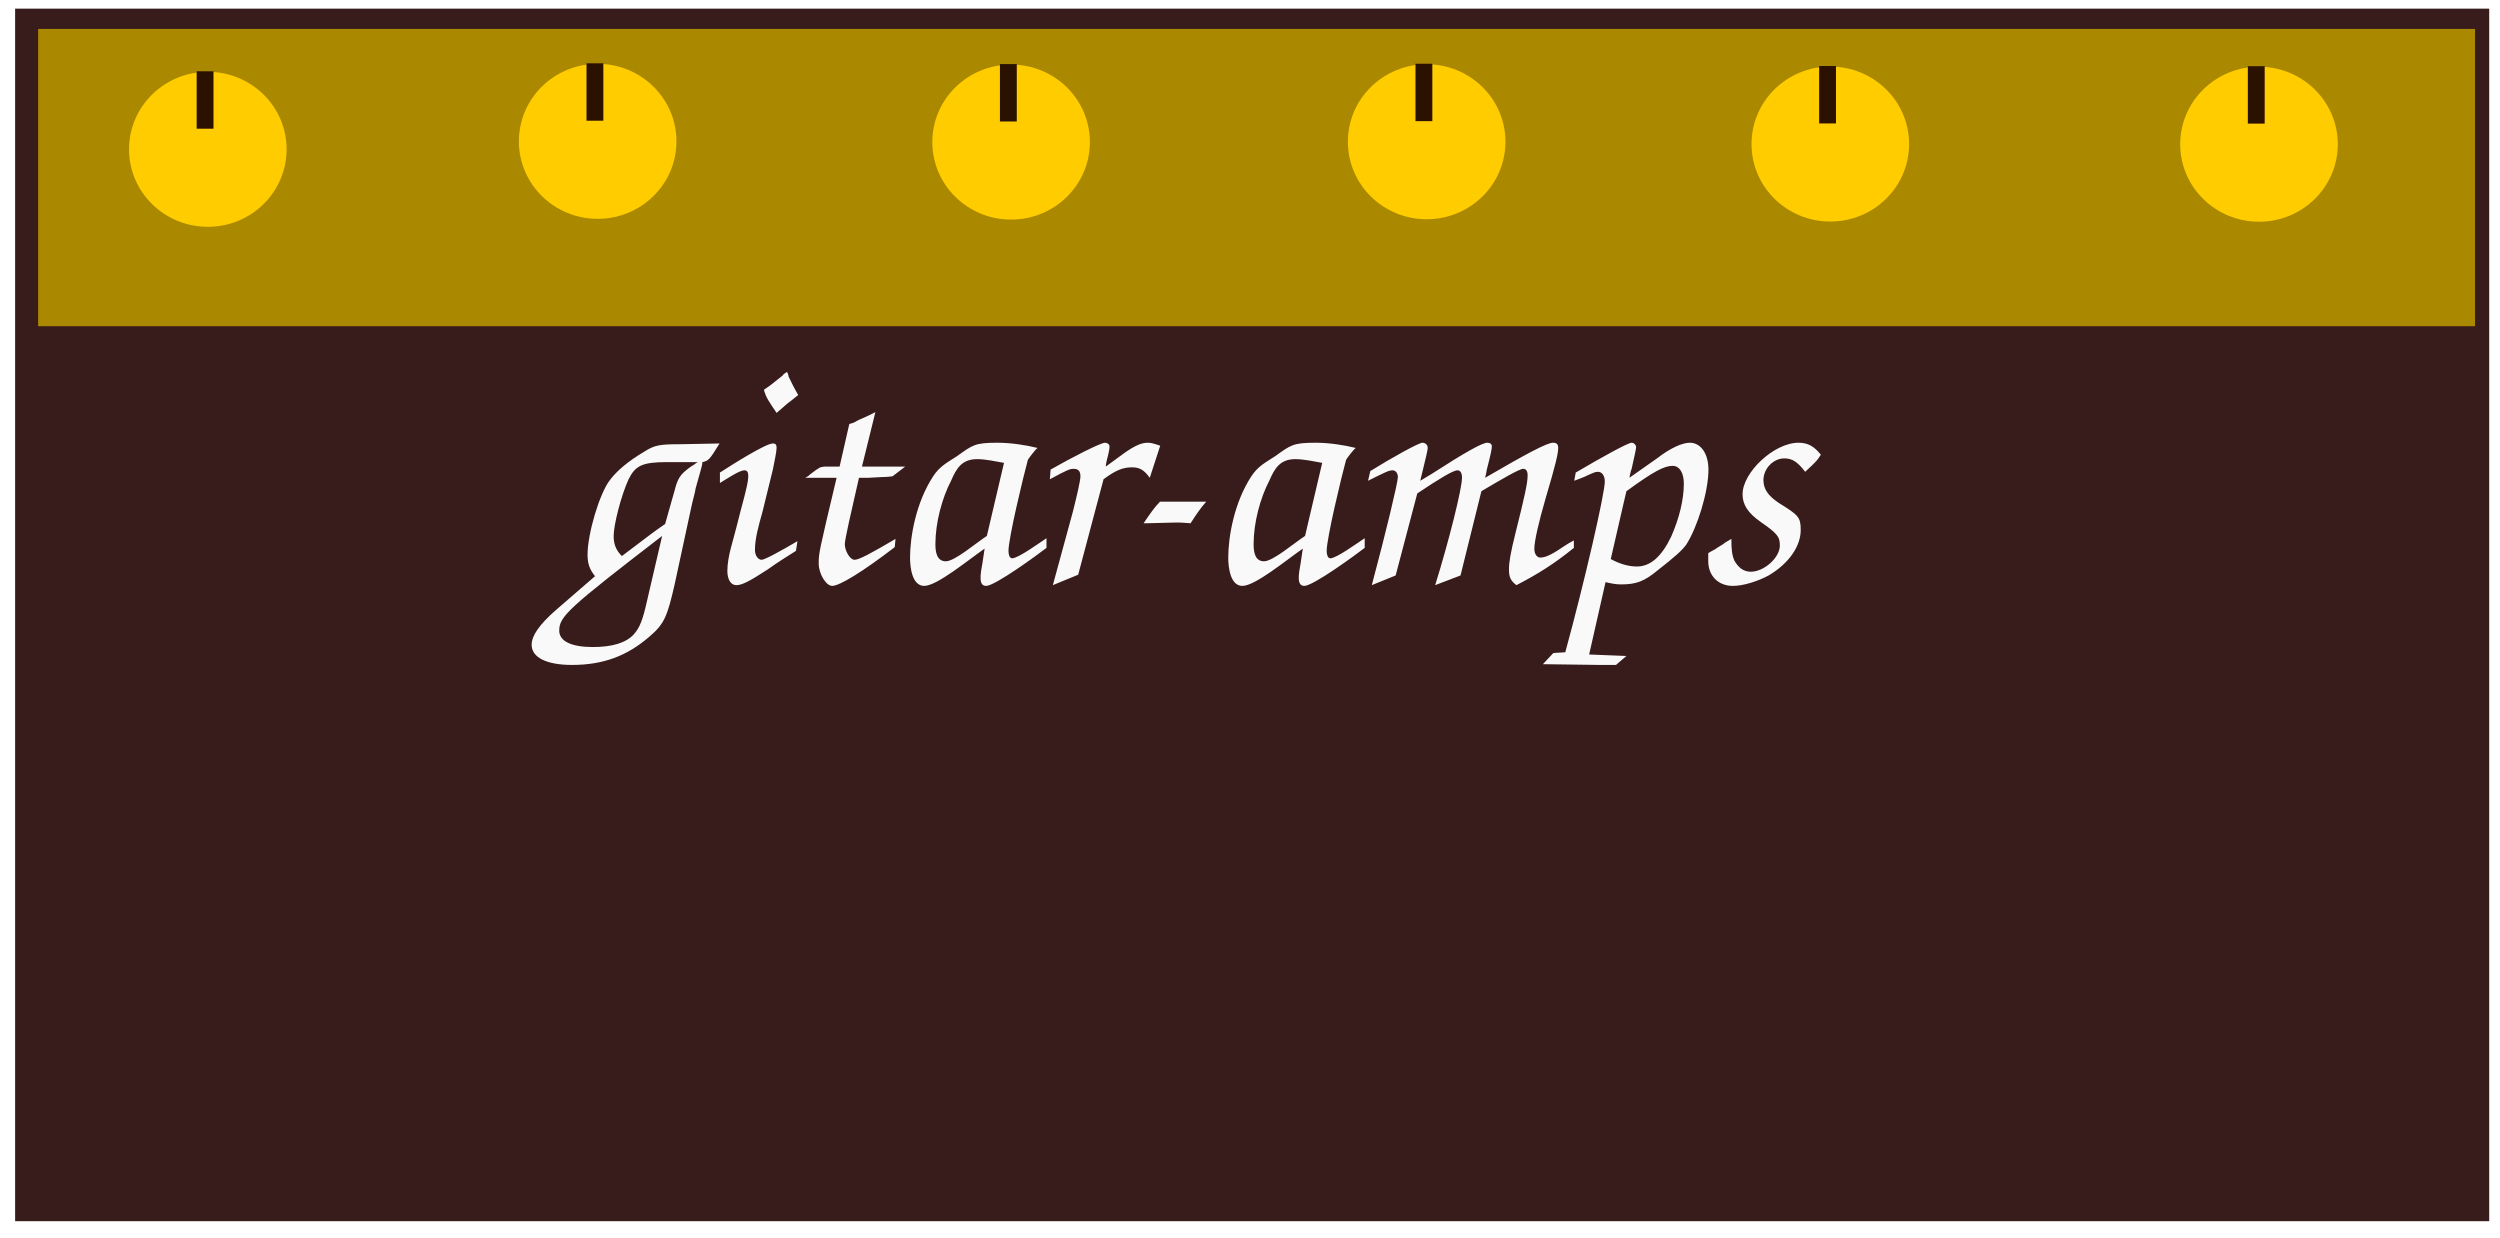
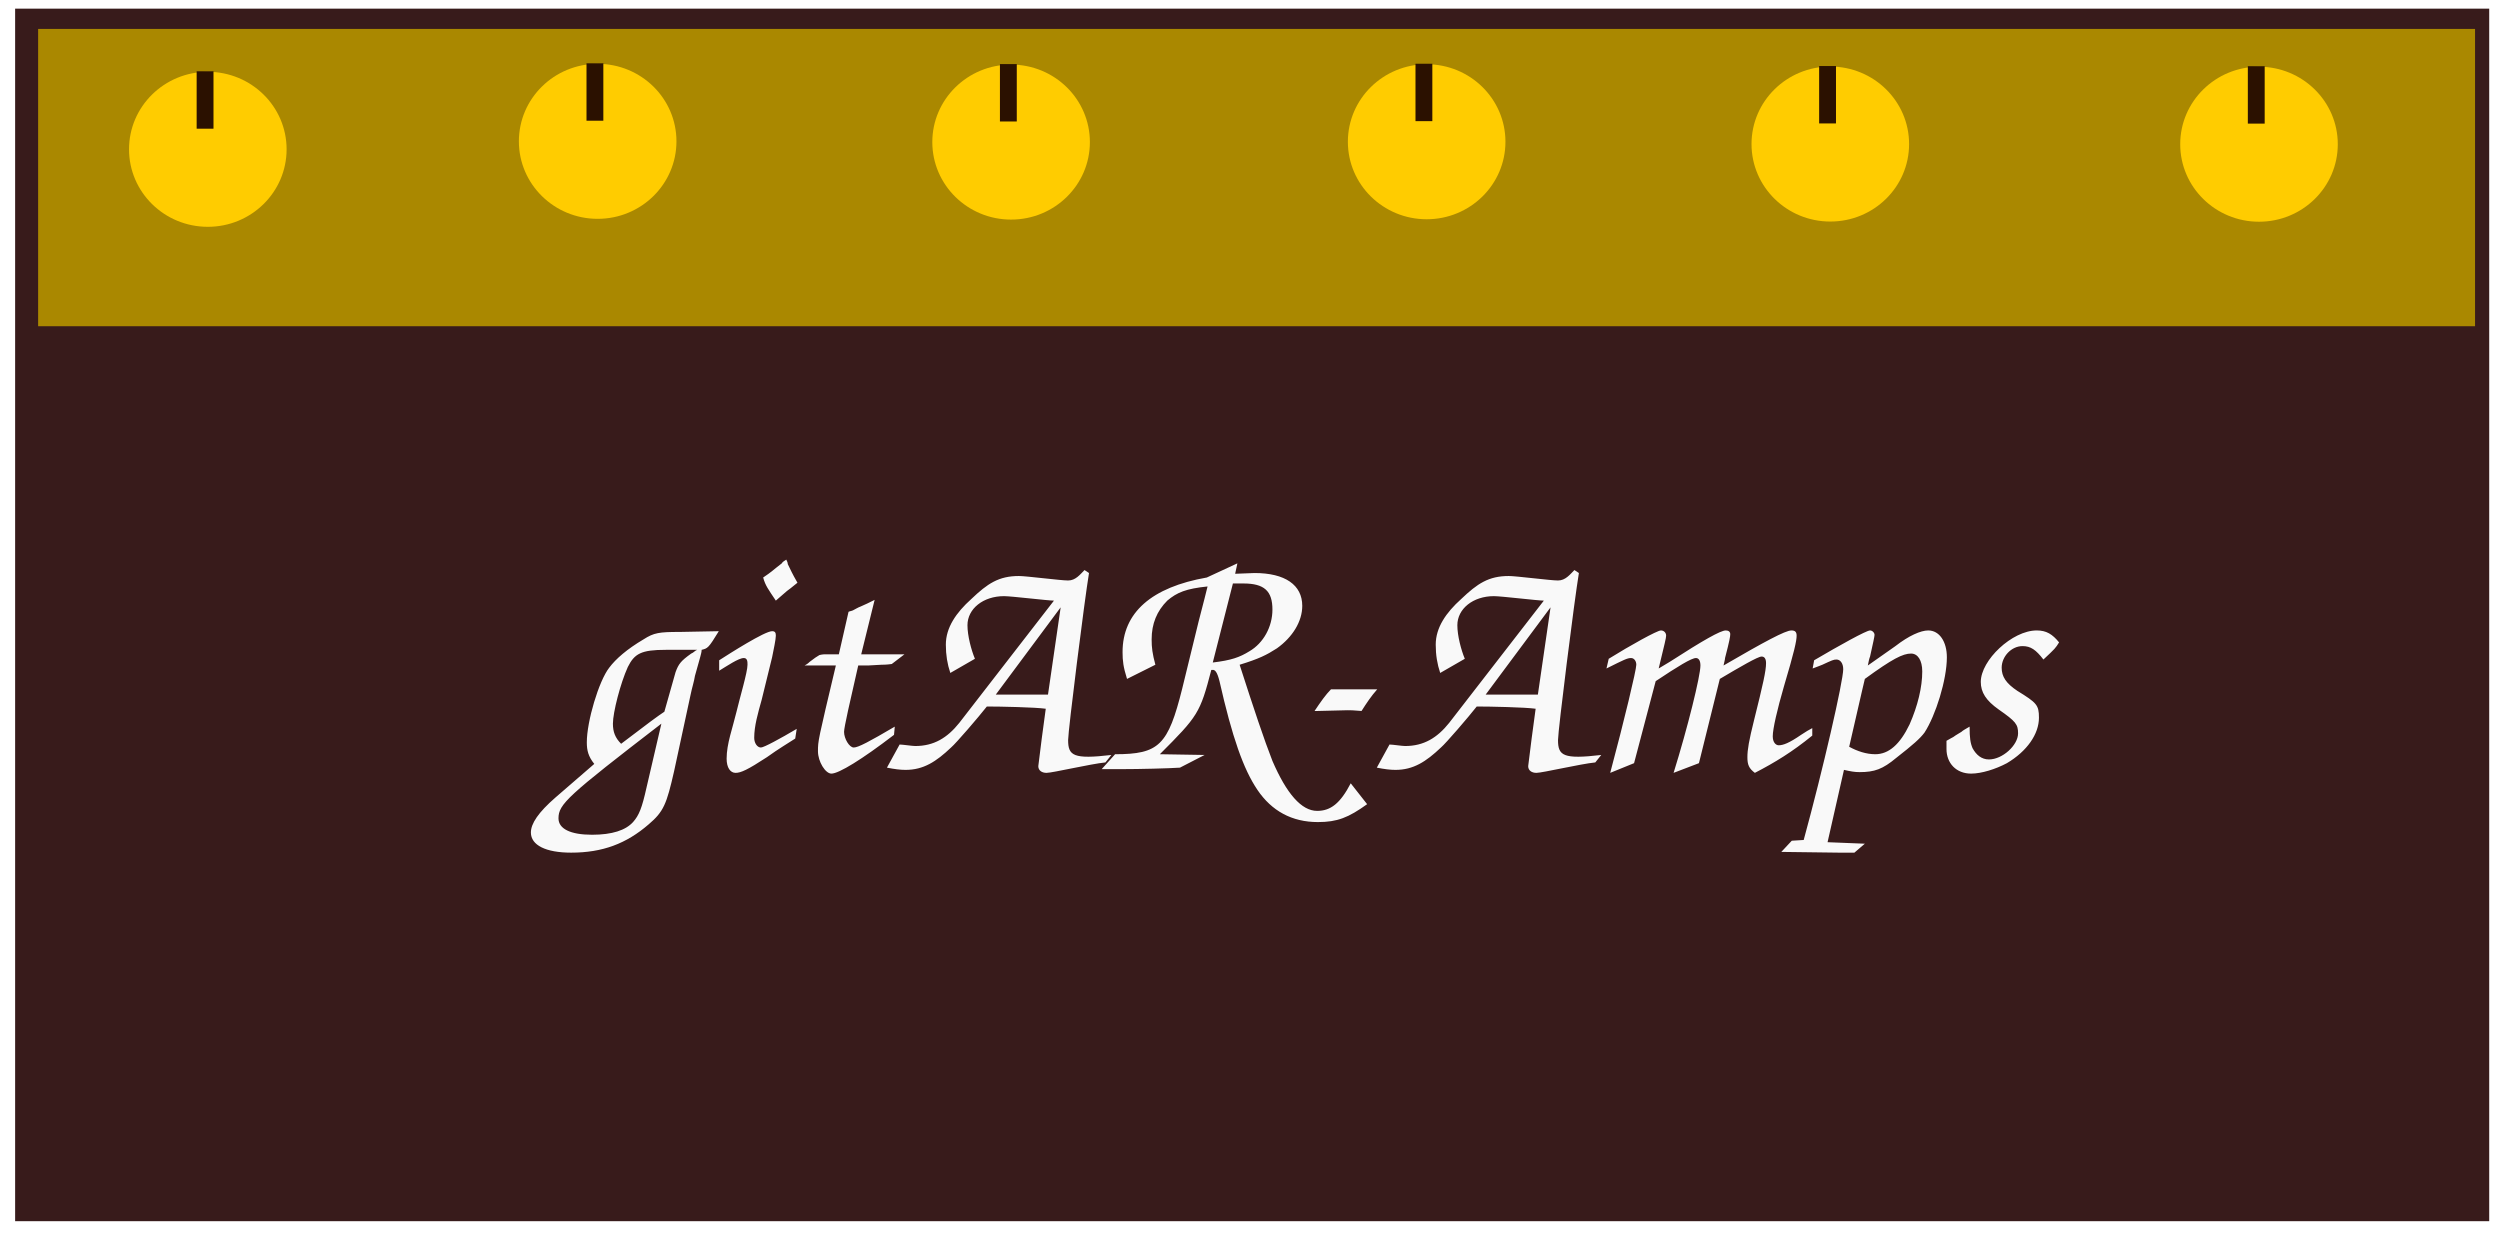
<svg xmlns="http://www.w3.org/2000/svg" width="198" height="98" viewBox="0 0 52.388 25.929" version="1.1" id="svg1">
  <defs id="defs1" />
  <g id="layer1">
    <rect style="fill:#381b1b;fill-opacity:1;stroke-width:0.399" id="rect1" width="51.845" height="25.409" x="0.317" y="0.181" />
    <rect style="fill:#aa8800;fill-opacity:1;stroke-width:0.234" id="rect2" width="51.066" height="6.23" x="0.799" y="0.606" />
    <g id="g3" transform="translate(-2.255198,-1.506305)">
      <ellipse style="fill:#ffcc00;fill-opacity:1;stroke-width:0.381" id="path2" cx="6.61" cy="4.635" rx="1.651" ry="1.624" />
      <rect style="fill:#2b1100;fill-opacity:1;stroke-width:0.265" id="rect3" width="0.353" height="1.203" x="6.376" y="3" />
    </g>
    <g id="g3-5" transform="translate(23.28591,-1.6646)">
      <ellipse style="fill:#ffcc00;fill-opacity:1;stroke-width:0.381" id="path2-3" cx="6.61" cy="4.635" rx="1.651" ry="1.624" />
      <rect style="fill:#2b1100;fill-opacity:1;stroke-width:0.265" id="rect3-5" width="0.353" height="1.203" x="6.376" y="3" />
    </g>
    <g id="g3-5-8" transform="translate(31.74443,-1.616613)">
      <ellipse style="fill:#ffcc00;fill-opacity:1;stroke-width:0.381" id="path2-3-7" cx="6.61" cy="4.635" rx="1.651" ry="1.624" />
      <rect style="fill:#2b1100;fill-opacity:1;stroke-width:0.265" id="rect3-5-9" width="0.353" height="1.203" x="6.376" y="3" />
    </g>
    <g id="g3-5-8-3" transform="translate(40.72784,-1.612933)">
      <ellipse style="fill:#ffcc00;fill-opacity:1;stroke-width:0.381" id="path2-3-7-7" cx="6.61" cy="4.635" rx="1.651" ry="1.624" />
      <rect style="fill:#2b1100;fill-opacity:1;stroke-width:0.265" id="rect3-5-9-5" width="0.353" height="1.203" x="6.376" y="3" />
    </g>
    <g id="g3-1" transform="translate(14.57779,-1.657552)">
      <ellipse style="fill:#ffcc00;fill-opacity:1;stroke-width:0.381" id="path2-2" cx="6.61" cy="4.635" rx="1.651" ry="1.624" />
      <rect style="fill:#2b1100;fill-opacity:1;stroke-width:0.265" id="rect3-7" width="0.353" height="1.203" x="6.376" y="3" />
    </g>
    <g id="g3-6" transform="translate(5.914223,-1.673566)">
      <ellipse style="fill:#ffcc00;fill-opacity:1;stroke-width:0.381" id="path2-0" cx="6.61" cy="4.635" rx="1.651" ry="1.624" />
      <rect style="fill:#2b1100;fill-opacity:1;stroke-width:0.265" id="rect3-6" width="0.353" height="1.203" x="6.376" y="3" />
    </g>
-     <text xml:space="preserve" style="font-size:7.056px;fill:#2b1100;fill-opacity:1;stroke-width:0.265" x="11.688" y="12.184" id="text3">
-       <tspan id="tspan3" style="font-style:normal;font-variant:normal;font-weight:normal;font-stretch:normal;font-family:'TeX Gyre Chorus';-inkscape-font-specification:'TeX Gyre Chorus';fill:#f9f9f9;stroke-width:0.265" x="11.688" y="12.184">gitar-amps</tspan>
+     <text xml:space="preserve" style="font-size:7.056px;fill:#2b1100;fill-opacity:1;stroke-width:0.265" x="11.672" y="16.119" id="text3">
+       <tspan id="tspan3" style="font-style:normal;font-variant:normal;font-weight:normal;font-stretch:normal;font-family:'TeX Gyre Chorus';-inkscape-font-specification:'TeX Gyre Chorus';fill:#f9f9f9;stroke-width:0.265" x="11.672" y="16.119">gitAR-Amps</tspan>
    </text>
  </g>
</svg>
